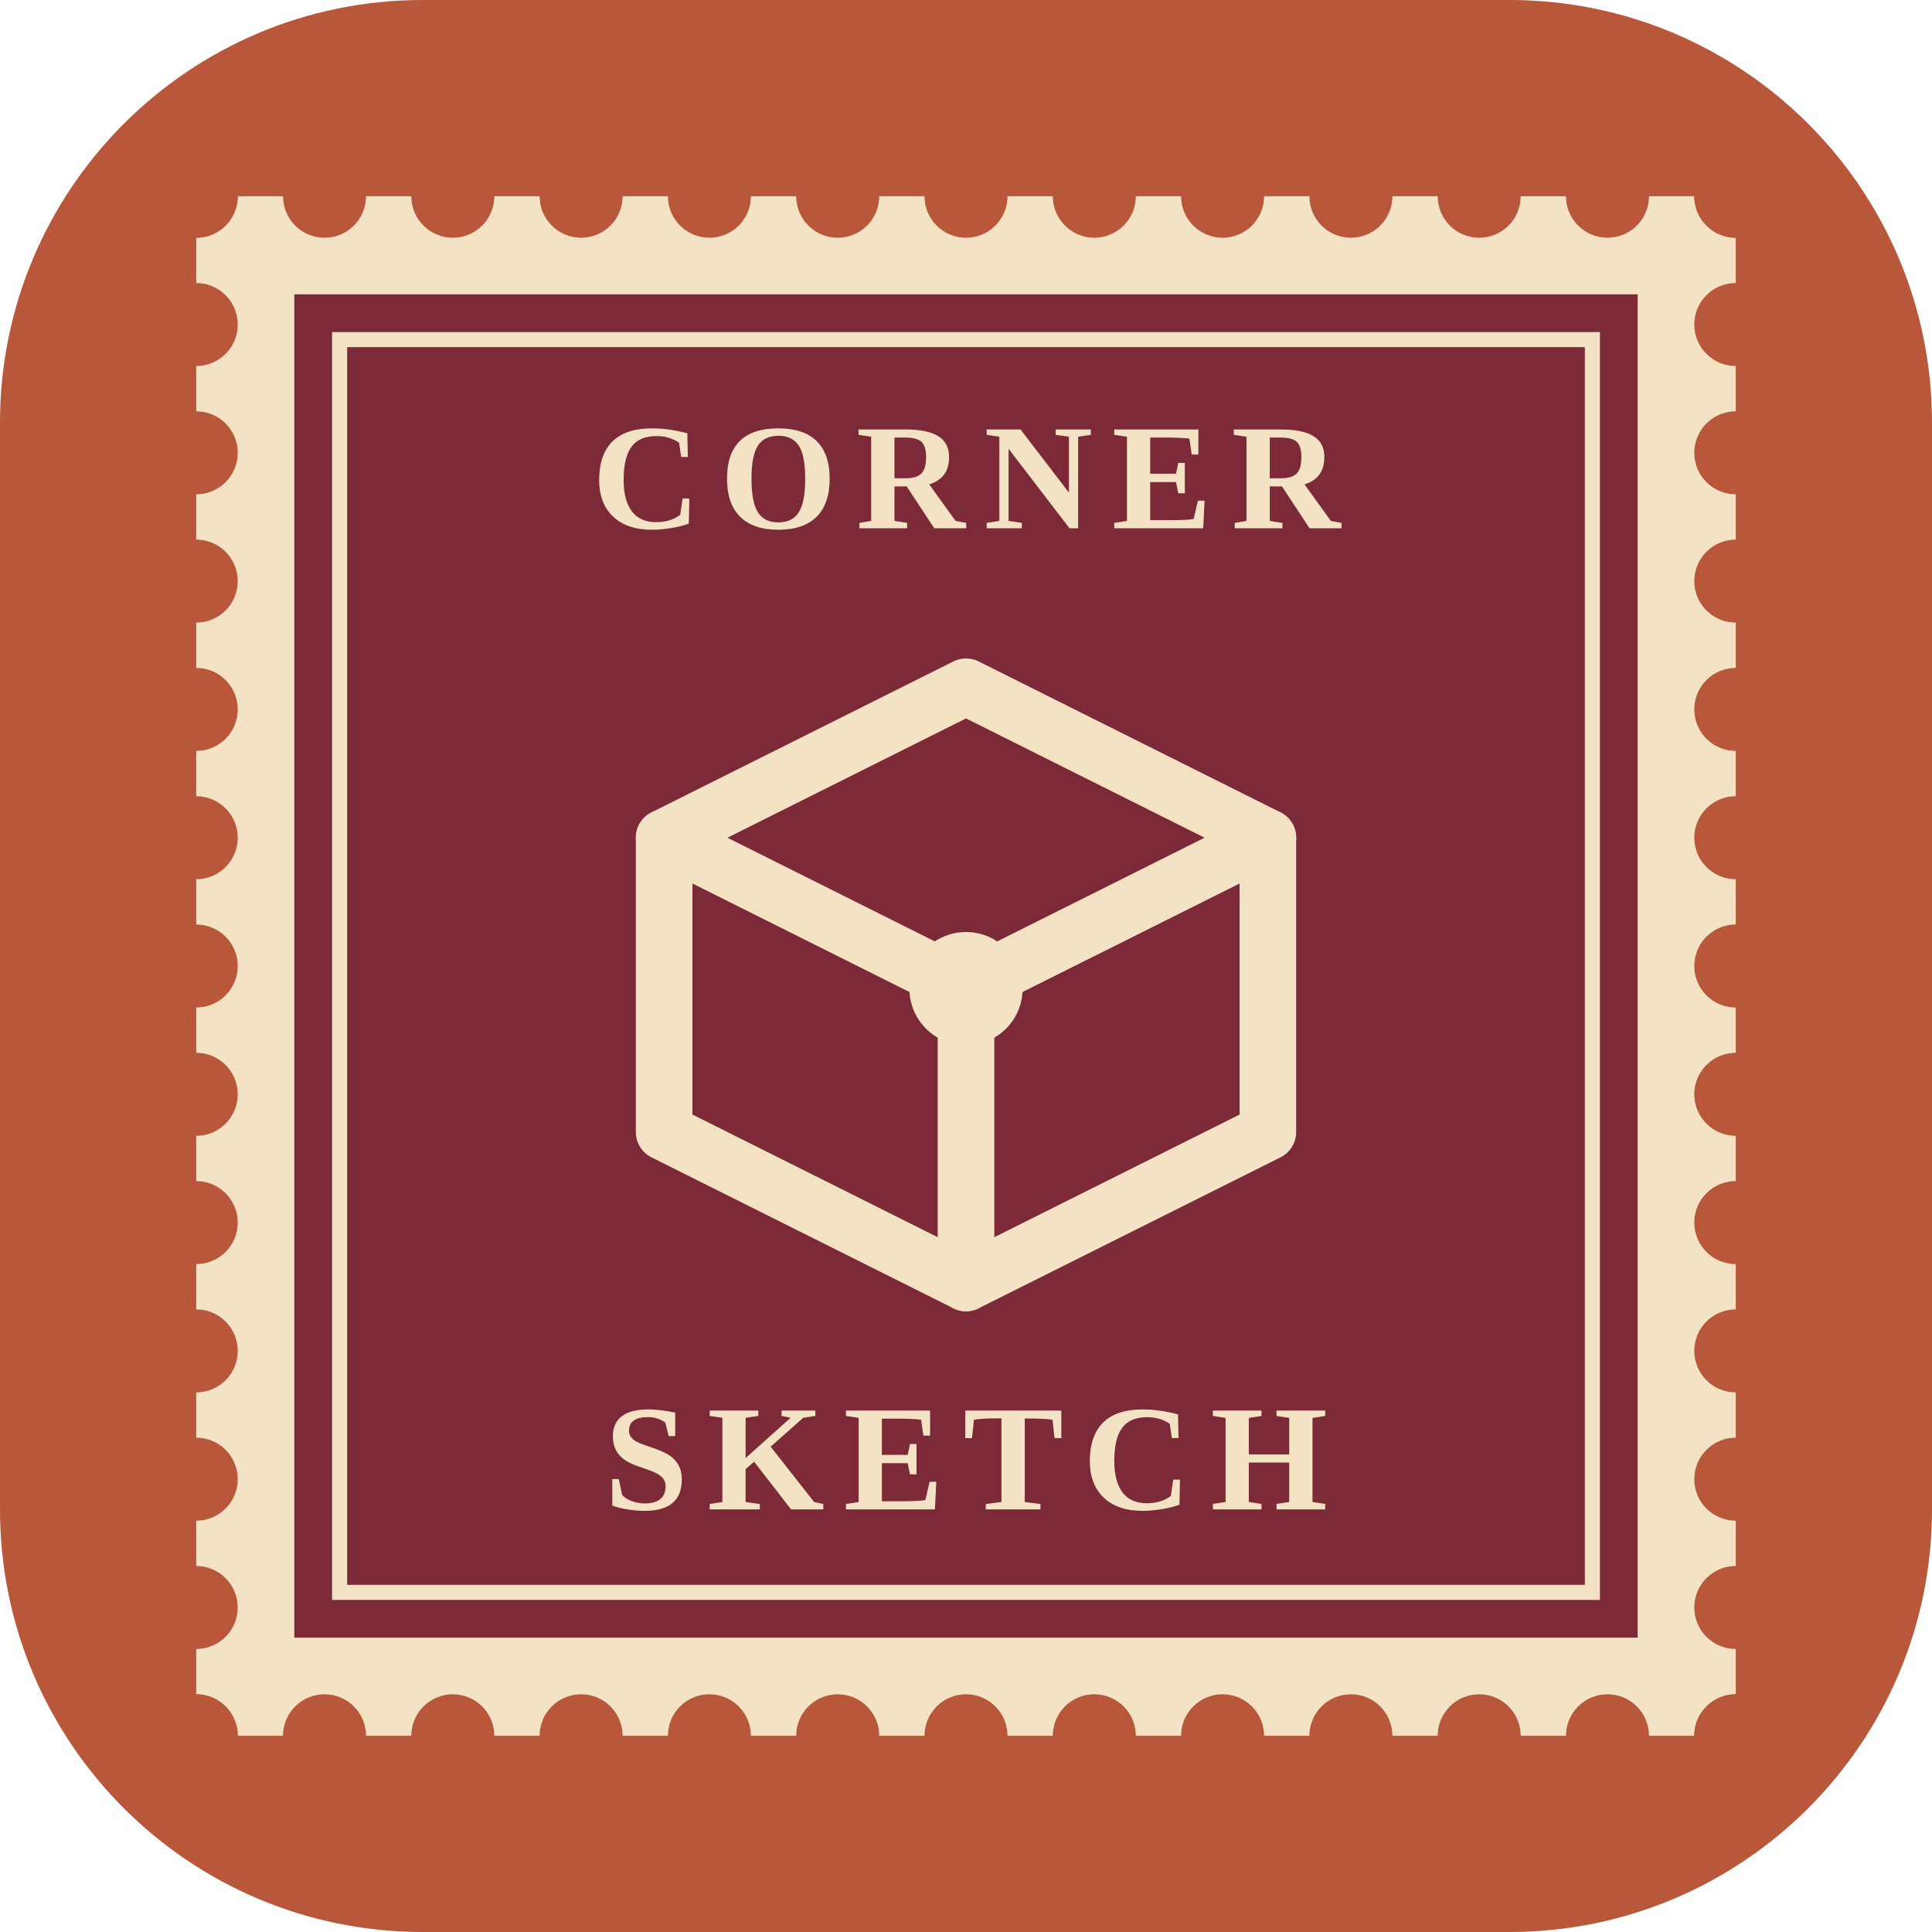
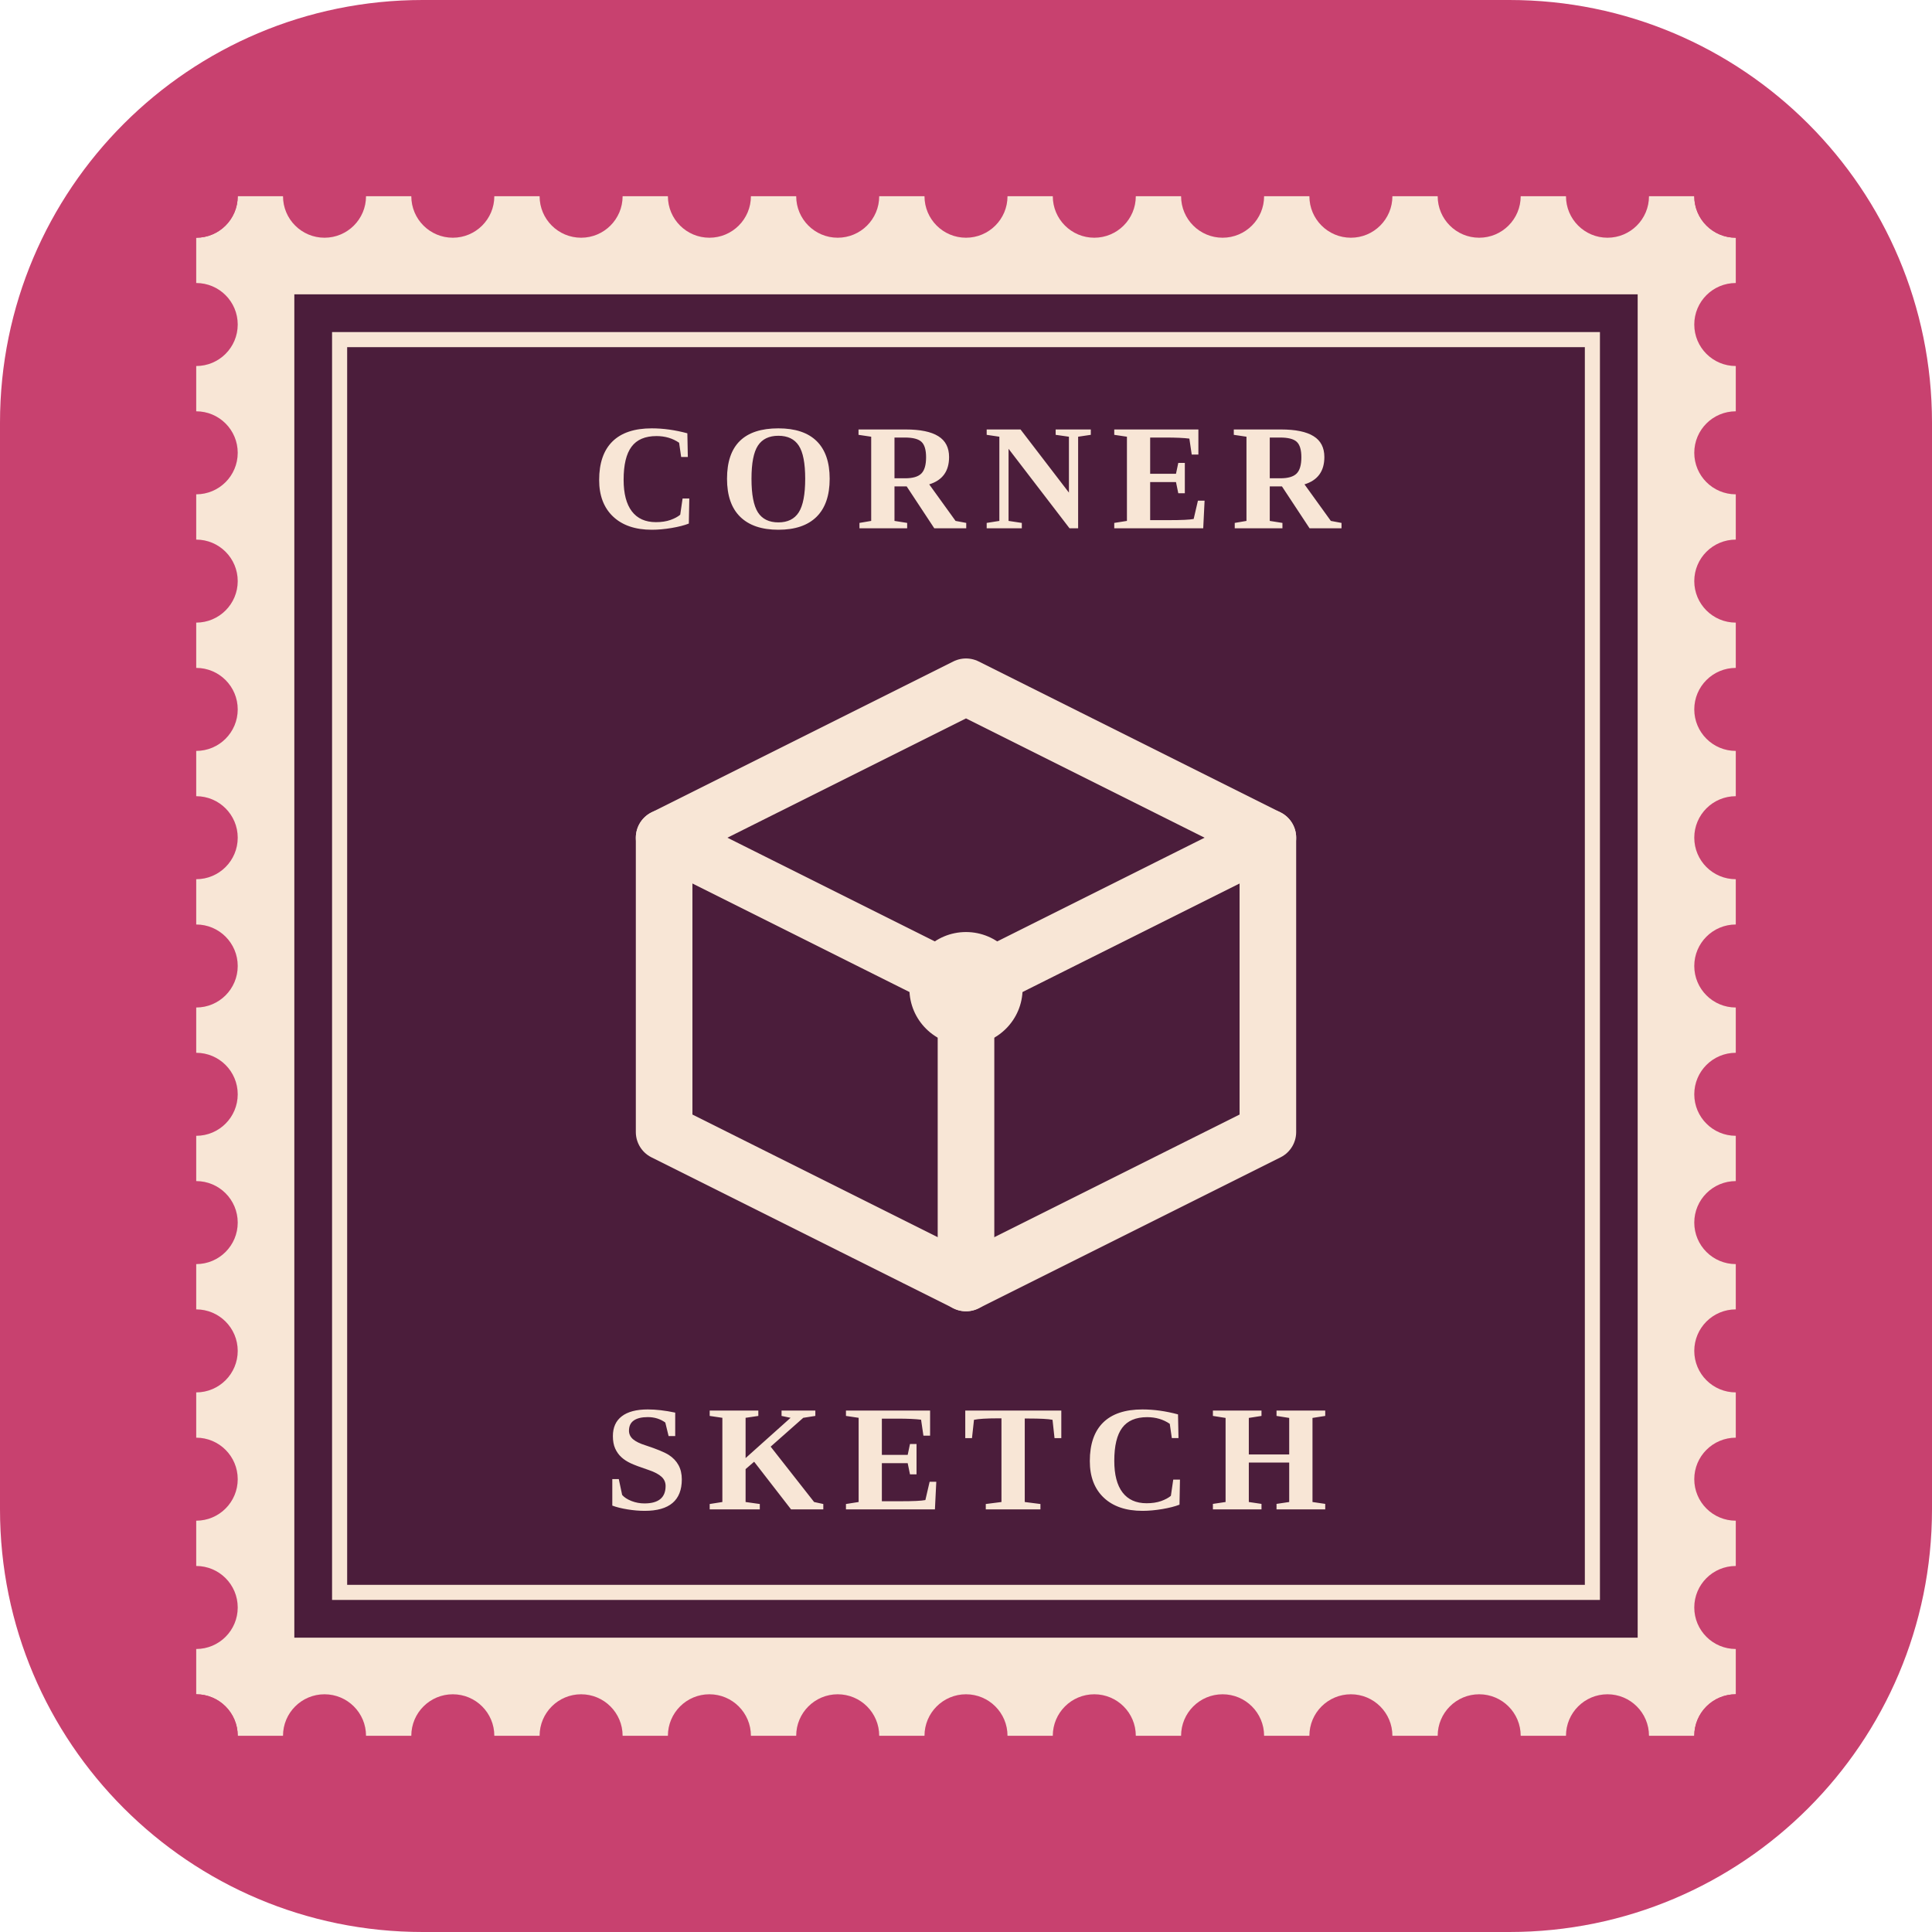
<svg xmlns="http://www.w3.org/2000/svg" viewBox="0 0 512 512">
-   <rect width="512" height="512" rx="112" fill="#b8573a" />
-   <rect x="52" y="52" width="408" height="408" fill="#f3e2c4" />
-   <circle cx="52.0" cy="52.0" r="11" fill="#b8573a" />
-   <circle cx="52.0" cy="460.0" r="11" fill="#b8573a" />
-   <circle cx="52.0" cy="52.0" r="11" fill="#b8573a" />
-   <circle cx="460.0" cy="52.0" r="11" fill="#b8573a" />
-   <circle cx="86.0" cy="52.0" r="11" fill="#b8573a" />
-   <circle cx="86.0" cy="460.0" r="11" fill="#b8573a" />
-   <circle cx="52.0" cy="86.0" r="11" fill="#b8573a" />
-   <circle cx="460.0" cy="86.0" r="11" fill="#b8573a" />
-   <circle cx="120.0" cy="52.0" r="11" fill="#b8573a" />
-   <circle cx="120.0" cy="460.0" r="11" fill="#b8573a" />
-   <circle cx="52.0" cy="120.0" r="11" fill="#b8573a" />
-   <circle cx="460.0" cy="120.0" r="11" fill="#b8573a" />
-   <circle cx="154.0" cy="52.0" r="11" fill="#b8573a" />
-   <circle cx="154.0" cy="460.0" r="11" fill="#b8573a" />
-   <circle cx="52.0" cy="154.0" r="11" fill="#b8573a" />
-   <circle cx="460.0" cy="154.0" r="11" fill="#b8573a" />
-   <circle cx="188.0" cy="52.0" r="11" fill="#b8573a" />
-   <circle cx="188.0" cy="460.0" r="11" fill="#b8573a" />
-   <circle cx="52.0" cy="188.0" r="11" fill="#b8573a" />
-   <circle cx="460.0" cy="188.0" r="11" fill="#b8573a" />
-   <circle cx="222.0" cy="52.0" r="11" fill="#b8573a" />
-   <circle cx="222.0" cy="460.0" r="11" fill="#b8573a" />
-   <circle cx="52.0" cy="222.0" r="11" fill="#b8573a" />
-   <circle cx="460.0" cy="222.0" r="11" fill="#b8573a" />
-   <circle cx="256.0" cy="52.0" r="11" fill="#b8573a" />
-   <circle cx="256.0" cy="460.0" r="11" fill="#b8573a" />
-   <circle cx="52.0" cy="256.0" r="11" fill="#b8573a" />
-   <circle cx="460.0" cy="256.0" r="11" fill="#b8573a" />
-   <circle cx="290.0" cy="52.0" r="11" fill="#b8573a" />
-   <circle cx="290.0" cy="460.0" r="11" fill="#b8573a" />
-   <circle cx="52.0" cy="290.0" r="11" fill="#b8573a" />
-   <circle cx="460.0" cy="290.0" r="11" fill="#b8573a" />
-   <circle cx="324.0" cy="52.0" r="11" fill="#b8573a" />
-   <circle cx="324.0" cy="460.0" r="11" fill="#b8573a" />
-   <circle cx="52.0" cy="324.0" r="11" fill="#b8573a" />
-   <circle cx="460.0" cy="324.0" r="11" fill="#b8573a" />
-   <circle cx="358.0" cy="52.0" r="11" fill="#b8573a" />
-   <circle cx="358.0" cy="460.0" r="11" fill="#b8573a" />
-   <circle cx="52.0" cy="358.0" r="11" fill="#b8573a" />
-   <circle cx="460.0" cy="358.0" r="11" fill="#b8573a" />
-   <circle cx="392.0" cy="52.0" r="11" fill="#b8573a" />
-   <circle cx="392.0" cy="460.0" r="11" fill="#b8573a" />
-   <circle cx="52.0" cy="392.0" r="11" fill="#b8573a" />
-   <circle cx="460.0" cy="392.0" r="11" fill="#b8573a" />
-   <circle cx="426.0" cy="52.0" r="11" fill="#b8573a" />
-   <circle cx="426.0" cy="460.0" r="11" fill="#b8573a" />
-   <circle cx="52.0" cy="426.0" r="11" fill="#b8573a" />
-   <circle cx="460.0" cy="426.0" r="11" fill="#b8573a" />
-   <circle cx="460.0" cy="52.0" r="11" fill="#b8573a" />
-   <circle cx="460.0" cy="460.0" r="11" fill="#b8573a" />
-   <circle cx="52.0" cy="460.0" r="11" fill="#b8573a" />
-   <circle cx="460.0" cy="460.0" r="11" fill="#b8573a" />
-   <rect x="78" y="78" width="356" height="356" fill="#7d2a38" />
-   <rect x="90" y="90" width="332" height="332" fill="none" stroke="#f3e2c4" stroke-width="4" />
-   <text x="256" y="140" text-anchor="middle" font-family="Georgia, 'Bitstream Charter', 'Times New Roman', serif" font-weight="700" font-size="40" letter-spacing="5" fill="#f3e2c4">CORNER</text>
-   <text x="256" y="400" text-anchor="middle" font-family="Georgia, 'Bitstream Charter', 'Times New Roman', serif" font-weight="700" font-size="40" letter-spacing="5" fill="#f3e2c4">SKETCH</text>
-   <g fill="none" stroke="#f3e2c4" stroke-width="15" stroke-linecap="round" stroke-linejoin="round">
+   <rect width="512" height="512" rx="112" fill="#c8416f" />
+   <rect x="52" y="52" width="408" height="408" fill="#f8e6d6" />
+   <circle cx="52.0" cy="52.0" r="11" fill="#c8416f" />
+   <circle cx="52.0" cy="460.0" r="11" fill="#c8416f" />
+   <circle cx="52.0" cy="52.0" r="11" fill="#c8416f" />
+   <circle cx="460.0" cy="52.0" r="11" fill="#c8416f" />
+   <circle cx="86.0" cy="52.0" r="11" fill="#c8416f" />
+   <circle cx="86.0" cy="460.0" r="11" fill="#c8416f" />
+   <circle cx="52.0" cy="86.0" r="11" fill="#c8416f" />
+   <circle cx="460.0" cy="86.0" r="11" fill="#c8416f" />
+   <circle cx="120.0" cy="52.0" r="11" fill="#c8416f" />
+   <circle cx="120.0" cy="460.0" r="11" fill="#c8416f" />
+   <circle cx="52.0" cy="120.0" r="11" fill="#c8416f" />
+   <circle cx="460.0" cy="120.0" r="11" fill="#c8416f" />
+   <circle cx="154.0" cy="52.0" r="11" fill="#c8416f" />
+   <circle cx="154.0" cy="460.0" r="11" fill="#c8416f" />
+   <circle cx="52.0" cy="154.0" r="11" fill="#c8416f" />
+   <circle cx="460.0" cy="154.0" r="11" fill="#c8416f" />
+   <circle cx="188.0" cy="52.0" r="11" fill="#c8416f" />
+   <circle cx="188.0" cy="460.0" r="11" fill="#c8416f" />
+   <circle cx="52.0" cy="188.0" r="11" fill="#c8416f" />
+   <circle cx="460.0" cy="188.0" r="11" fill="#c8416f" />
+   <circle cx="222.0" cy="52.0" r="11" fill="#c8416f" />
+   <circle cx="222.0" cy="460.0" r="11" fill="#c8416f" />
+   <circle cx="52.0" cy="222.0" r="11" fill="#c8416f" />
+   <circle cx="460.0" cy="222.0" r="11" fill="#c8416f" />
+   <circle cx="256.0" cy="52.0" r="11" fill="#c8416f" />
+   <circle cx="256.0" cy="460.0" r="11" fill="#c8416f" />
+   <circle cx="52.0" cy="256.0" r="11" fill="#c8416f" />
+   <circle cx="460.0" cy="256.0" r="11" fill="#c8416f" />
+   <circle cx="290.0" cy="52.0" r="11" fill="#c8416f" />
+   <circle cx="290.0" cy="460.0" r="11" fill="#c8416f" />
+   <circle cx="52.0" cy="290.0" r="11" fill="#c8416f" />
+   <circle cx="460.0" cy="290.0" r="11" fill="#c8416f" />
+   <circle cx="324.0" cy="52.0" r="11" fill="#c8416f" />
+   <circle cx="324.0" cy="460.0" r="11" fill="#c8416f" />
+   <circle cx="52.0" cy="324.0" r="11" fill="#c8416f" />
+   <circle cx="460.0" cy="324.0" r="11" fill="#c8416f" />
+   <circle cx="358.0" cy="52.0" r="11" fill="#c8416f" />
+   <circle cx="358.0" cy="460.0" r="11" fill="#c8416f" />
+   <circle cx="52.0" cy="358.0" r="11" fill="#c8416f" />
+   <circle cx="460.0" cy="358.0" r="11" fill="#c8416f" />
+   <circle cx="392.0" cy="52.0" r="11" fill="#c8416f" />
+   <circle cx="392.0" cy="460.0" r="11" fill="#c8416f" />
+   <circle cx="52.0" cy="392.0" r="11" fill="#c8416f" />
+   <circle cx="460.0" cy="392.0" r="11" fill="#c8416f" />
+   <circle cx="426.0" cy="52.0" r="11" fill="#c8416f" />
+   <circle cx="426.0" cy="460.0" r="11" fill="#c8416f" />
+   <circle cx="52.0" cy="426.0" r="11" fill="#c8416f" />
+   <circle cx="460.0" cy="426.0" r="11" fill="#c8416f" />
+   <circle cx="460.0" cy="52.0" r="11" fill="#c8416f" />
+   <circle cx="460.0" cy="460.0" r="11" fill="#c8416f" />
+   <circle cx="52.0" cy="460.0" r="11" fill="#c8416f" />
+   <circle cx="460.0" cy="460.0" r="11" fill="#c8416f" />
+   <rect x="78" y="78" width="356" height="356" fill="#4b1d3b" />
+   <rect x="90" y="90" width="332" height="332" fill="none" stroke="#f8e6d6" stroke-width="4" />
+   <text x="256" y="140" text-anchor="middle" font-family="Georgia, 'Bitstream Charter', 'Times New Roman', serif" font-weight="700" font-size="40" letter-spacing="5" fill="#f8e6d6">CORNER</text>
+   <text x="256" y="400" text-anchor="middle" font-family="Georgia, 'Bitstream Charter', 'Times New Roman', serif" font-weight="700" font-size="40" letter-spacing="5" fill="#f8e6d6">SKETCH</text>
+   <g fill="none" stroke="#f8e6d6" stroke-width="15" stroke-linecap="round" stroke-linejoin="round">
    <path d="M256 182 L336 222 L336 300 L256 340 L176 300 L176 222 Z" />
    <path d="M176 222 L256 262 L336 222 M256 262 L256 340" />
-     <circle cx="256" cy="262" r="15" fill="#f3e2c4" stroke="none" />
+     <circle cx="256" cy="262" r="15" fill="#f8e6d6" stroke="none" />
  </g>
</svg>
